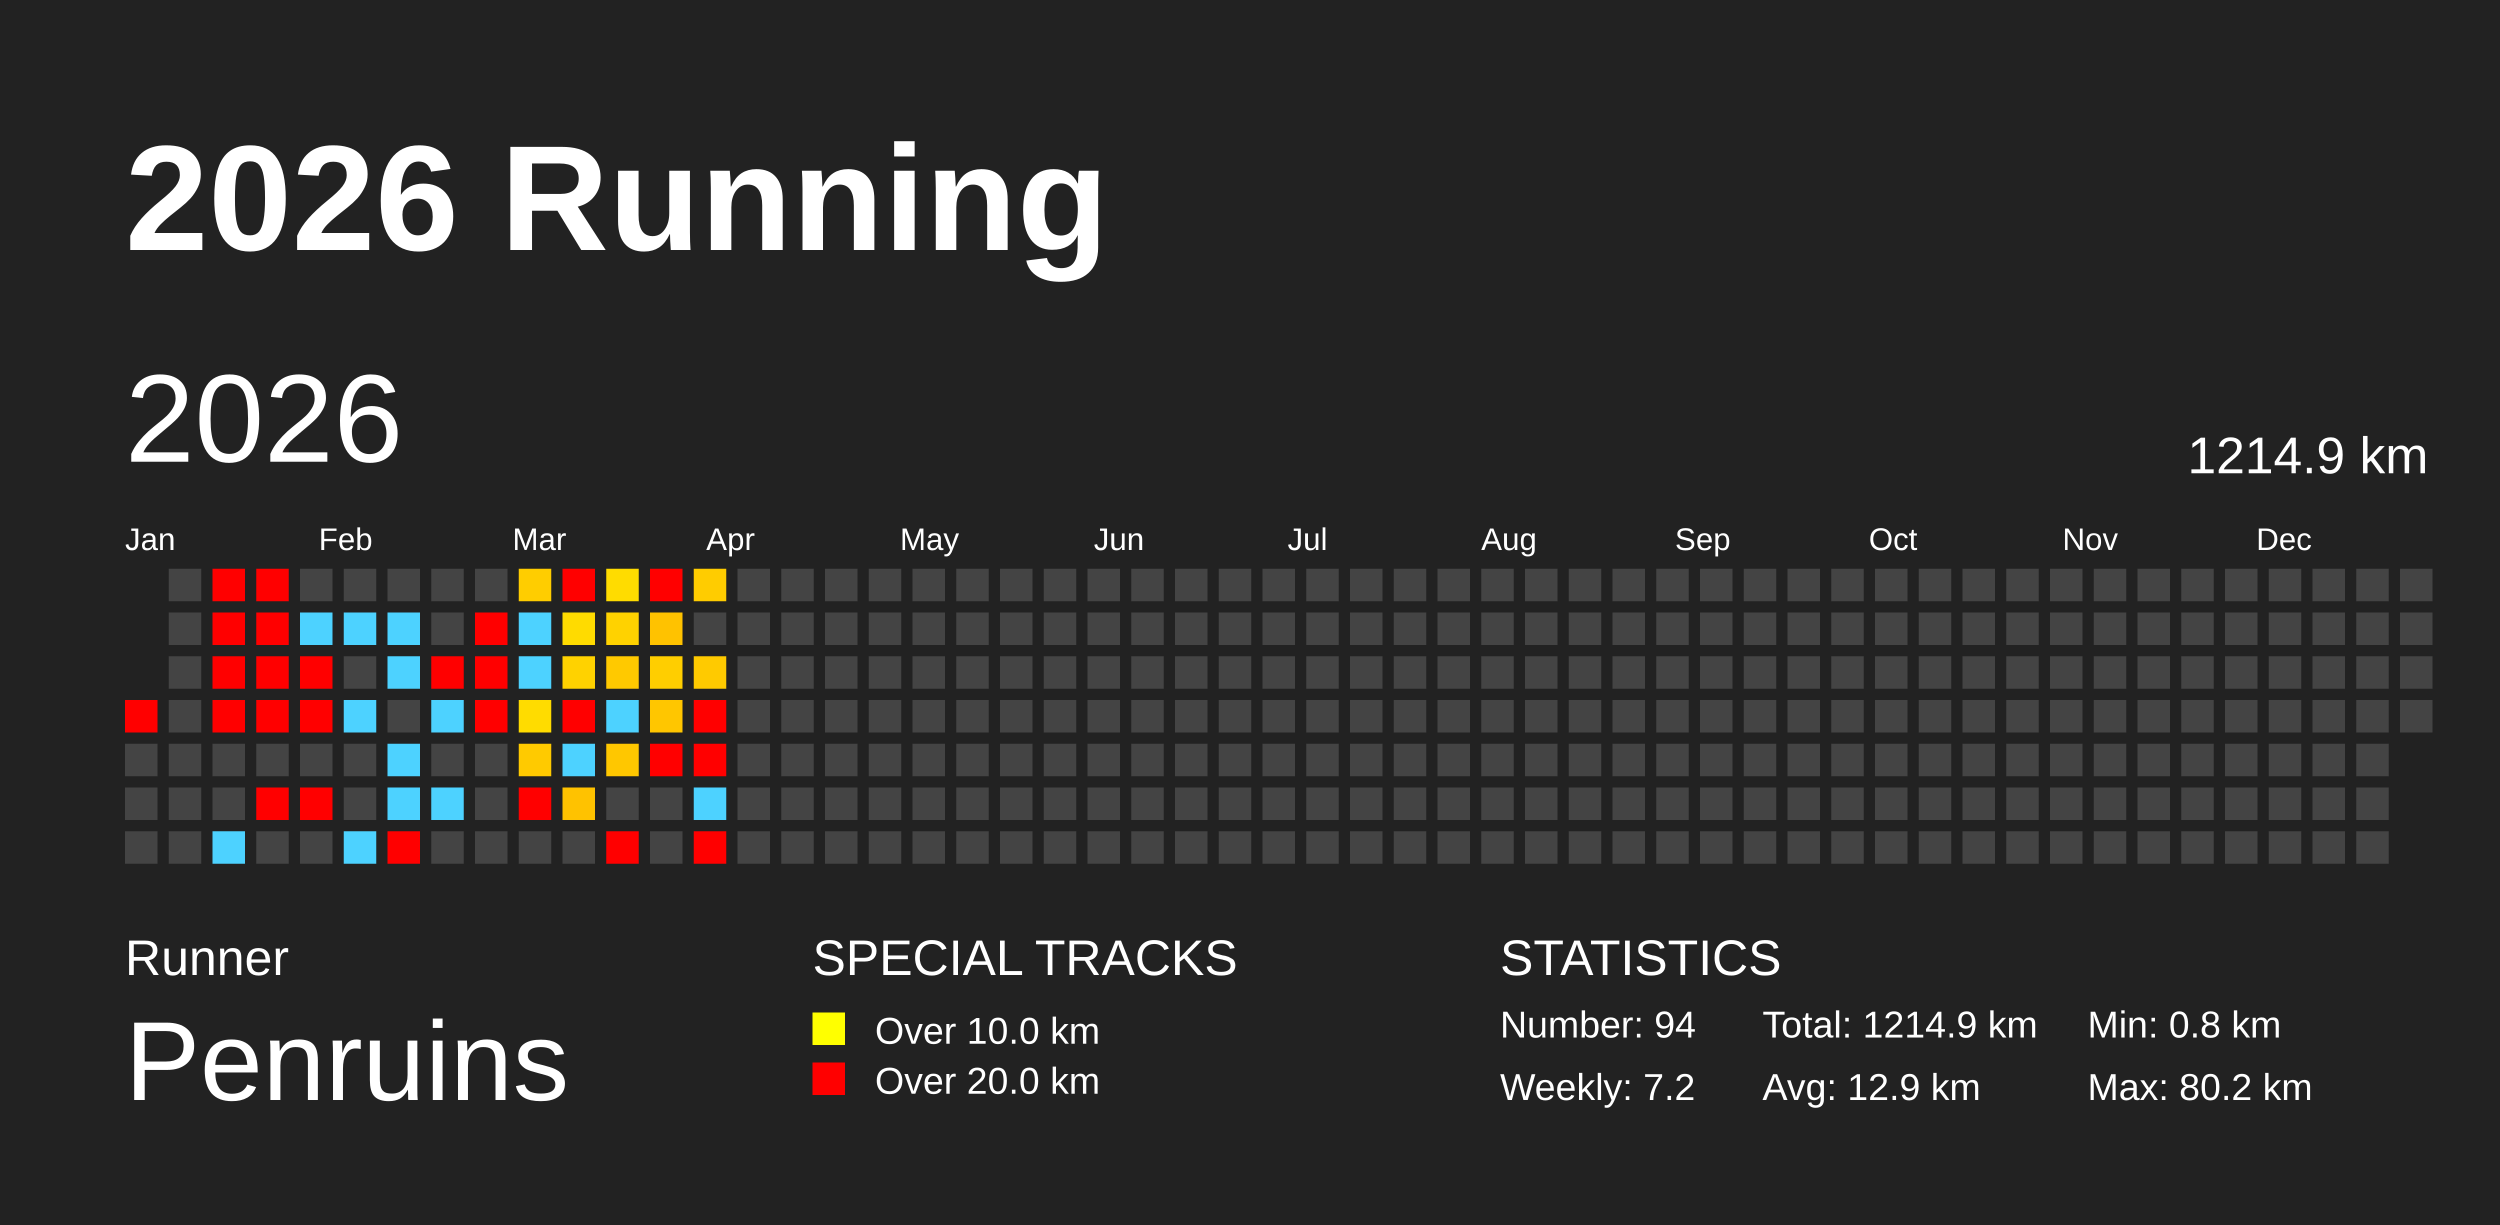
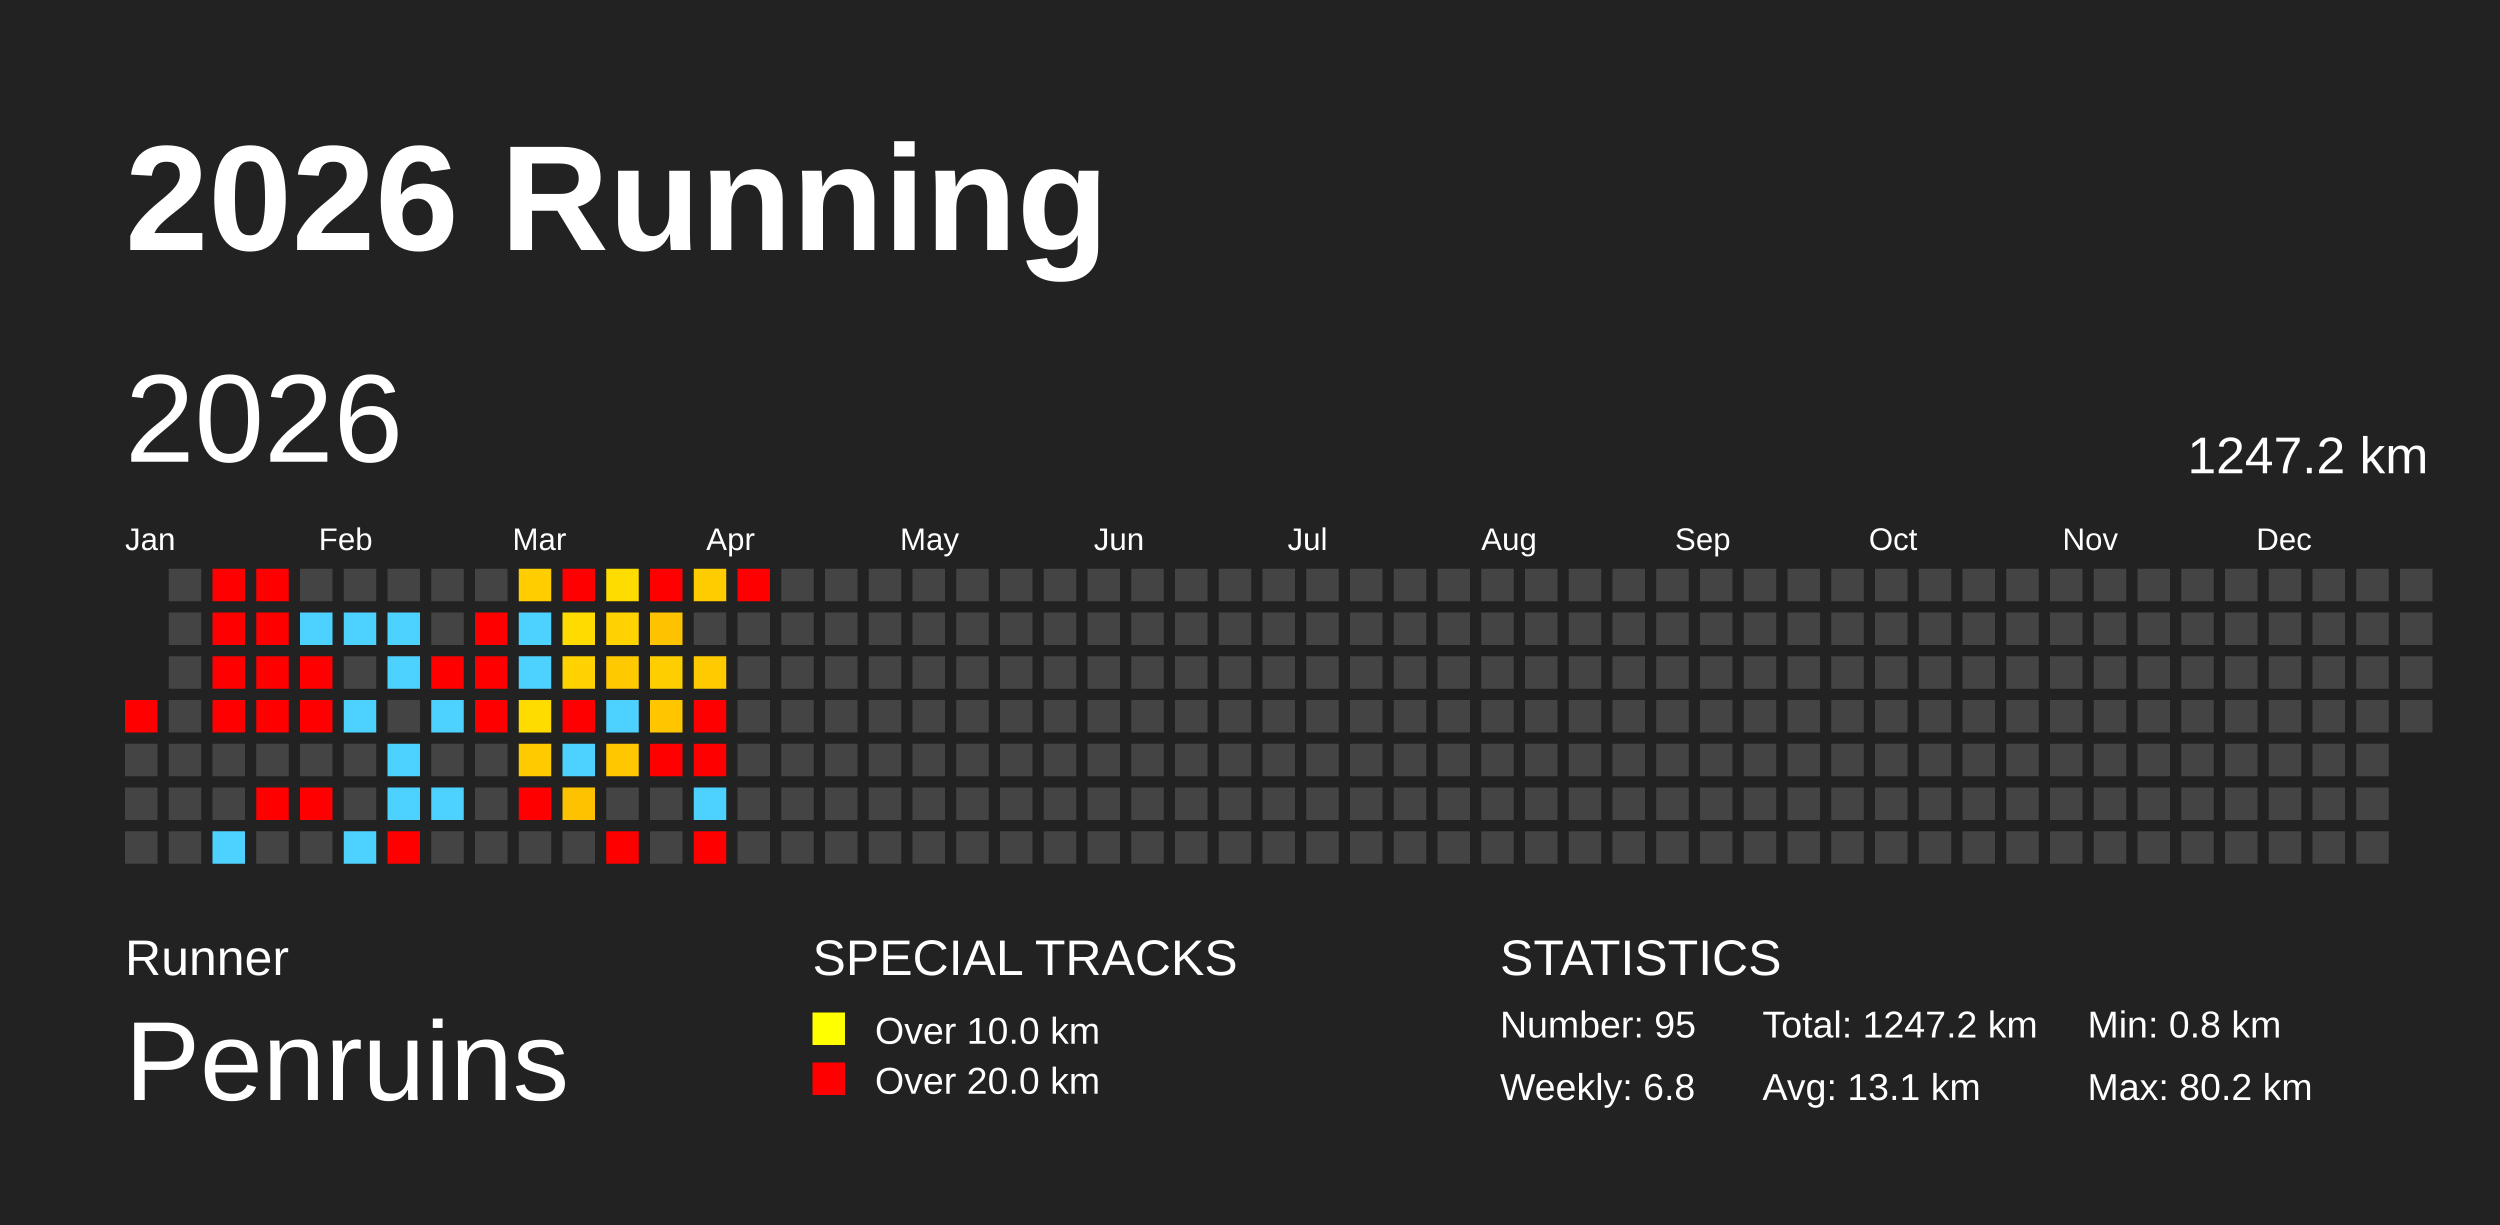
<svg xmlns="http://www.w3.org/2000/svg" baseProfile="full" height="98mm" version="1.1" viewBox="0,0,200,98" width="200mm">
  <defs />
  <rect fill="#222222" height="98" width="200" x="0" y="0" />
  <text fill="#FFFFFF" style="font-size:12px; font-family:Arial; font-weight:bold;" x="10" y="20">2026 Running</text>
  <text fill="#FFFFFF" style="font-size:4px; font-family:Arial" x="10" y="78">Runner</text>
  <text fill="#FFFFFF" style="font-size:9px; font-family:Arial" x="10" y="88">Penruins</text>
  <text fill="#FFFFFF" style="font-size:4px; font-family:Arial" x="65" y="78">SPECIAL TRACKS</text>
  <rect fill="yellow" height="2.6" width="2.6" x="65" y="81" />
  <text fill="#FFFFFF" style="font-size:3px; font-family:Arial" x="70" y="83.5">Over 10.0 km</text>
  <rect fill="red" height="2.6" width="2.6" x="65" y="85" />
  <text fill="#FFFFFF" style="font-size:3px; font-family:Arial" x="70" y="87.5">Over 20.0 km</text>
  <text fill="#FFFFFF" style="font-size:4px; font-family:Arial" x="120" y="78">STATISTICS</text>
-   <text fill="#FFFFFF" style="font-size:3px; font-family:Arial" x="120" y="83">Number: 94</text>
-   <text fill="#FFFFFF" style="font-size:3px; font-family:Arial" x="120" y="88">Weekly: 7.2</text>
-   <text fill="#FFFFFF" style="font-size:3px; font-family:Arial" x="141" y="83">Total: 1214.9 km</text>
-   <text fill="#FFFFFF" style="font-size:3px; font-family:Arial" x="141" y="88">Avg: 12.9 km</text>
+   <text fill="#FFFFFF" style="font-size:3px; font-family:Arial" x="120" y="83">Number: 95</text>
+   <text fill="#FFFFFF" style="font-size:3px; font-family:Arial" x="120" y="88">Weekly: 6.8</text>
+   <text fill="#FFFFFF" style="font-size:3px; font-family:Arial" x="141" y="83">Total: 1247.2 km</text>
+   <text fill="#FFFFFF" style="font-size:3px; font-family:Arial" x="141" y="88">Avg: 13.1 km</text>
  <text fill="#FFFFFF" style="font-size:3px; font-family:Arial" x="167" y="83">Min: 0.8 km</text>
  <text fill="#FFFFFF" style="font-size:3px; font-family:Arial" x="167" y="88">Max: 80.2 km</text>
  <text dominant-baseline="hanging" fill="#FFFFFF" style="font-size:10.0px; font-family:Arial;" x="10" y="30">2026</text>
-   <text dominant-baseline="hanging" fill="#FFFFFF" style="font-size:4.125px; font-family:Arial;" x="175" y="35">1214.9 km</text>
+   <text dominant-baseline="hanging" fill="#FFFFFF" style="font-size:4.125px; font-family:Arial;" x="175" y="35">1247.2 km</text>
  <text fill="#FFFFFF" style="font-size:2.5px; font-family:Arial" x="10.0" y="44">Jan</text>
  <text fill="#FFFFFF" style="font-size:2.5px; font-family:Arial" x="25.5" y="44">Feb</text>
  <text fill="#FFFFFF" style="font-size:2.5px; font-family:Arial" x="41.0" y="44">Mar</text>
  <text fill="#FFFFFF" style="font-size:2.5px; font-family:Arial" x="56.5" y="44">Apr</text>
  <text fill="#FFFFFF" style="font-size:2.5px; font-family:Arial" x="72.0" y="44">May</text>
  <text fill="#FFFFFF" style="font-size:2.5px; font-family:Arial" x="87.5" y="44">Jun</text>
  <text fill="#FFFFFF" style="font-size:2.5px; font-family:Arial" x="103.0" y="44">Jul</text>
  <text fill="#FFFFFF" style="font-size:2.5px; font-family:Arial" x="118.5" y="44">Aug</text>
  <text fill="#FFFFFF" style="font-size:2.5px; font-family:Arial" x="134.0" y="44">Sep</text>
  <text fill="#FFFFFF" style="font-size:2.5px; font-family:Arial" x="149.5" y="44">Oct</text>
  <text fill="#FFFFFF" style="font-size:2.5px; font-family:Arial" x="165.0" y="44">Nov</text>
  <text fill="#FFFFFF" style="font-size:2.5px; font-family:Arial" x="180.5" y="44">Dec</text>
  <rect fill="red" height="2.6" width="2.6" x="10.0" y="56.0" />
  <rect fill="#444444" height="2.6" width="2.6" x="10.0" y="59.5" />
  <rect fill="#444444" height="2.6" width="2.6" x="10.0" y="63.0" />
  <rect fill="#444444" height="2.6" width="2.6" x="10.0" y="66.5" />
  <rect fill="#444444" height="2.6" width="2.6" x="13.5" y="45.5" />
  <rect fill="#444444" height="2.6" width="2.6" x="13.5" y="49.0" />
  <rect fill="#444444" height="2.6" width="2.6" x="13.5" y="52.5" />
  <rect fill="#444444" height="2.6" width="2.6" x="13.5" y="56.0" />
  <rect fill="#444444" height="2.6" width="2.6" x="13.5" y="59.5" />
  <rect fill="#444444" height="2.6" width="2.6" x="13.5" y="63.0" />
  <rect fill="#444444" height="2.6" width="2.6" x="13.5" y="66.5" />
  <rect fill="red" height="2.6" width="2.6" x="17.0" y="45.5" />
  <rect fill="red" height="2.6" width="2.6" x="17.0" y="49.0" />
  <rect fill="red" height="2.6" width="2.6" x="17.0" y="52.5" />
  <rect fill="red" height="2.6" width="2.6" x="17.0" y="56.0" />
  <rect fill="#444444" height="2.6" width="2.6" x="17.0" y="59.5" />
  <rect fill="#444444" height="2.6" width="2.6" x="17.0" y="63.0" />
  <rect fill="#4dd2ff" height="2.6" width="2.6" x="17.0" y="66.5" />
  <rect fill="red" height="2.6" width="2.6" x="20.5" y="45.5" />
  <rect fill="red" height="2.6" width="2.6" x="20.5" y="49.0" />
  <rect fill="red" height="2.6" width="2.6" x="20.5" y="52.5" />
  <rect fill="red" height="2.6" width="2.6" x="20.5" y="56.0" />
  <rect fill="#444444" height="2.6" width="2.6" x="20.5" y="59.5" />
  <rect fill="red" height="2.6" width="2.6" x="20.5" y="63.0" />
  <rect fill="#444444" height="2.6" width="2.6" x="20.5" y="66.5" />
  <rect fill="#444444" height="2.6" width="2.6" x="24.0" y="45.5" />
  <rect fill="#4dd2ff" height="2.6" width="2.6" x="24.0" y="49.0" />
  <rect fill="red" height="2.6" width="2.6" x="24.0" y="52.5" />
  <rect fill="red" height="2.6" width="2.6" x="24.0" y="56.0" />
  <rect fill="#444444" height="2.6" width="2.6" x="24.0" y="59.5" />
  <rect fill="red" height="2.6" width="2.6" x="24.0" y="63.0" />
  <rect fill="#444444" height="2.6" width="2.6" x="24.0" y="66.5" />
  <rect fill="#444444" height="2.6" width="2.6" x="27.5" y="45.5" />
  <rect fill="#4dd2ff" height="2.6" width="2.6" x="27.5" y="49.0" />
  <rect fill="#444444" height="2.6" width="2.6" x="27.5" y="52.5" />
  <rect fill="#4dd2ff" height="2.6" width="2.6" x="27.5" y="56.0" />
  <rect fill="#444444" height="2.6" width="2.6" x="27.5" y="59.5" />
  <rect fill="#444444" height="2.6" width="2.6" x="27.5" y="63.0" />
  <rect fill="#4dd2ff" height="2.6" width="2.6" x="27.5" y="66.5" />
  <rect fill="#444444" height="2.6" width="2.6" x="31.0" y="45.5" />
  <rect fill="#4dd2ff" height="2.6" width="2.6" x="31.0" y="49.0" />
  <rect fill="#4dd2ff" height="2.6" width="2.6" x="31.0" y="52.5" />
  <rect fill="#444444" height="2.6" width="2.6" x="31.0" y="56.0" />
  <rect fill="#4dd2ff" height="2.6" width="2.6" x="31.0" y="59.5" />
  <rect fill="#4dd2ff" height="2.6" width="2.6" x="31.0" y="63.0" />
  <rect fill="red" height="2.6" width="2.6" x="31.0" y="66.5" />
  <rect fill="#444444" height="2.6" width="2.6" x="34.5" y="45.5" />
  <rect fill="#444444" height="2.6" width="2.6" x="34.5" y="49.0" />
  <rect fill="red" height="2.6" width="2.6" x="34.5" y="52.5" />
  <rect fill="#4dd2ff" height="2.6" width="2.6" x="34.5" y="56.0" />
  <rect fill="#444444" height="2.6" width="2.6" x="34.5" y="59.5" />
  <rect fill="#4dd2ff" height="2.6" width="2.6" x="34.5" y="63.0" />
  <rect fill="#444444" height="2.6" width="2.6" x="34.5" y="66.5" />
  <rect fill="#444444" height="2.6" width="2.6" x="38.0" y="45.5" />
  <rect fill="red" height="2.6" width="2.6" x="38.0" y="49.0" />
  <rect fill="red" height="2.6" width="2.6" x="38.0" y="52.5" />
  <rect fill="red" height="2.6" width="2.6" x="38.0" y="56.0" />
  <rect fill="#444444" height="2.6" width="2.6" x="38.0" y="59.5" />
  <rect fill="#444444" height="2.6" width="2.6" x="38.0" y="63.0" />
  <rect fill="#444444" height="2.6" width="2.6" x="38.0" y="66.5" />
  <rect fill="#ffcd00" height="2.6" width="2.6" x="41.5" y="45.5" />
  <rect fill="#4dd2ff" height="2.6" width="2.6" x="41.5" y="49.0" />
  <rect fill="#4dd2ff" height="2.6" width="2.6" x="41.5" y="52.5" />
  <rect fill="#ffdc00" height="2.6" width="2.6" x="41.5" y="56.0" />
  <rect fill="#ffca00" height="2.6" width="2.6" x="41.5" y="59.5" />
  <rect fill="red" height="2.6" width="2.6" x="41.5" y="63.0" />
  <rect fill="#444444" height="2.6" width="2.6" x="41.5" y="66.5" />
  <rect fill="red" height="2.6" width="2.6" x="45.0" y="45.5" />
  <rect fill="#ffdb00" height="2.6" width="2.6" x="45.0" y="49.0" />
  <rect fill="#ffd200" height="2.6" width="2.6" x="45.0" y="52.5" />
  <rect fill="red" height="2.6" width="2.6" x="45.0" y="56.0" />
  <rect fill="#4dd2ff" height="2.6" width="2.6" x="45.0" y="59.5" />
  <rect fill="#ffc200" height="2.6" width="2.6" x="45.0" y="63.0" />
  <rect fill="#444444" height="2.6" width="2.6" x="45.0" y="66.5" />
  <rect fill="#ffdc00" height="2.6" width="2.6" x="48.5" y="45.5" />
  <rect fill="#ffd200" height="2.6" width="2.6" x="48.5" y="49.0" />
  <rect fill="#ffc900" height="2.6" width="2.6" x="48.5" y="52.5" />
  <rect fill="#4dd2ff" height="2.6" width="2.6" x="48.5" y="56.0" />
  <rect fill="#ffc700" height="2.6" width="2.6" x="48.5" y="59.5" />
  <rect fill="#444444" height="2.6" width="2.6" x="48.5" y="63.0" />
  <rect fill="red" height="2.6" width="2.6" x="48.5" y="66.5" />
  <rect fill="red" height="2.6" width="2.6" x="52.0" y="45.5" />
  <rect fill="#ffc200" height="2.6" width="2.6" x="52.0" y="49.0" />
  <rect fill="#ffce00" height="2.6" width="2.6" x="52.0" y="52.5" />
  <rect fill="#ffc600" height="2.6" width="2.6" x="52.0" y="56.0" />
  <rect fill="red" height="2.6" width="2.6" x="52.0" y="59.5" />
  <rect fill="#444444" height="2.6" width="2.6" x="52.0" y="63.0" />
  <rect fill="#444444" height="2.6" width="2.6" x="52.0" y="66.5" />
  <rect fill="#ffcc00" height="2.6" width="2.6" x="55.5" y="45.5" />
  <rect fill="#444444" height="2.6" width="2.6" x="55.5" y="49.0" />
  <rect fill="#ffca00" height="2.6" width="2.6" x="55.5" y="52.5" />
  <rect fill="red" height="2.6" width="2.6" x="55.5" y="56.0" />
  <rect fill="red" height="2.6" width="2.6" x="55.5" y="59.5" />
  <rect fill="#4dd2ff" height="2.6" width="2.6" x="55.5" y="63.0" />
  <rect fill="red" height="2.6" width="2.6" x="55.5" y="66.5" />
-   <rect fill="#444444" height="2.6" width="2.6" x="59.0" y="45.5" />
+   <rect fill="red" height="2.6" width="2.6" x="59.0" y="45.5" />
  <rect fill="#444444" height="2.6" width="2.6" x="59.0" y="49.0" />
  <rect fill="#444444" height="2.6" width="2.6" x="59.0" y="52.5" />
  <rect fill="#444444" height="2.6" width="2.6" x="59.0" y="56.0" />
  <rect fill="#444444" height="2.6" width="2.6" x="59.0" y="59.5" />
  <rect fill="#444444" height="2.6" width="2.6" x="59.0" y="63.0" />
  <rect fill="#444444" height="2.6" width="2.6" x="59.0" y="66.5" />
  <rect fill="#444444" height="2.6" width="2.6" x="62.5" y="45.5" />
  <rect fill="#444444" height="2.6" width="2.6" x="62.5" y="49.0" />
  <rect fill="#444444" height="2.6" width="2.6" x="62.5" y="52.5" />
  <rect fill="#444444" height="2.6" width="2.6" x="62.5" y="56.0" />
  <rect fill="#444444" height="2.6" width="2.6" x="62.5" y="59.5" />
  <rect fill="#444444" height="2.6" width="2.6" x="62.5" y="63.0" />
  <rect fill="#444444" height="2.6" width="2.6" x="62.5" y="66.5" />
  <rect fill="#444444" height="2.6" width="2.6" x="66.0" y="45.5" />
  <rect fill="#444444" height="2.6" width="2.6" x="66.0" y="49.0" />
  <rect fill="#444444" height="2.6" width="2.6" x="66.0" y="52.5" />
  <rect fill="#444444" height="2.6" width="2.6" x="66.0" y="56.0" />
  <rect fill="#444444" height="2.6" width="2.6" x="66.0" y="59.5" />
  <rect fill="#444444" height="2.6" width="2.6" x="66.0" y="63.0" />
  <rect fill="#444444" height="2.6" width="2.6" x="66.0" y="66.5" />
  <rect fill="#444444" height="2.6" width="2.6" x="69.5" y="45.5" />
  <rect fill="#444444" height="2.6" width="2.6" x="69.5" y="49.0" />
  <rect fill="#444444" height="2.6" width="2.6" x="69.5" y="52.5" />
  <rect fill="#444444" height="2.6" width="2.6" x="69.5" y="56.0" />
  <rect fill="#444444" height="2.6" width="2.6" x="69.5" y="59.5" />
  <rect fill="#444444" height="2.6" width="2.6" x="69.5" y="63.0" />
  <rect fill="#444444" height="2.6" width="2.6" x="69.5" y="66.5" />
  <rect fill="#444444" height="2.6" width="2.6" x="73.0" y="45.5" />
  <rect fill="#444444" height="2.6" width="2.6" x="73.0" y="49.0" />
  <rect fill="#444444" height="2.6" width="2.6" x="73.0" y="52.5" />
  <rect fill="#444444" height="2.6" width="2.6" x="73.0" y="56.0" />
  <rect fill="#444444" height="2.6" width="2.6" x="73.0" y="59.5" />
  <rect fill="#444444" height="2.6" width="2.6" x="73.0" y="63.0" />
  <rect fill="#444444" height="2.6" width="2.6" x="73.0" y="66.5" />
  <rect fill="#444444" height="2.6" width="2.6" x="76.5" y="45.5" />
  <rect fill="#444444" height="2.6" width="2.6" x="76.5" y="49.0" />
  <rect fill="#444444" height="2.6" width="2.6" x="76.5" y="52.5" />
  <rect fill="#444444" height="2.6" width="2.6" x="76.5" y="56.0" />
  <rect fill="#444444" height="2.6" width="2.6" x="76.5" y="59.5" />
  <rect fill="#444444" height="2.6" width="2.6" x="76.5" y="63.0" />
  <rect fill="#444444" height="2.6" width="2.6" x="76.5" y="66.5" />
  <rect fill="#444444" height="2.6" width="2.6" x="80.0" y="45.5" />
  <rect fill="#444444" height="2.6" width="2.6" x="80.0" y="49.0" />
  <rect fill="#444444" height="2.6" width="2.6" x="80.0" y="52.5" />
  <rect fill="#444444" height="2.6" width="2.6" x="80.0" y="56.0" />
  <rect fill="#444444" height="2.6" width="2.6" x="80.0" y="59.5" />
  <rect fill="#444444" height="2.6" width="2.6" x="80.0" y="63.0" />
  <rect fill="#444444" height="2.6" width="2.6" x="80.0" y="66.5" />
  <rect fill="#444444" height="2.6" width="2.6" x="83.5" y="45.5" />
  <rect fill="#444444" height="2.6" width="2.6" x="83.5" y="49.0" />
  <rect fill="#444444" height="2.6" width="2.6" x="83.5" y="52.5" />
  <rect fill="#444444" height="2.6" width="2.6" x="83.5" y="56.0" />
  <rect fill="#444444" height="2.6" width="2.6" x="83.5" y="59.5" />
  <rect fill="#444444" height="2.6" width="2.6" x="83.5" y="63.0" />
  <rect fill="#444444" height="2.6" width="2.6" x="83.5" y="66.5" />
  <rect fill="#444444" height="2.6" width="2.6" x="87.0" y="45.5" />
  <rect fill="#444444" height="2.6" width="2.6" x="87.0" y="49.0" />
  <rect fill="#444444" height="2.6" width="2.6" x="87.0" y="52.5" />
  <rect fill="#444444" height="2.6" width="2.6" x="87.0" y="56.0" />
  <rect fill="#444444" height="2.6" width="2.6" x="87.0" y="59.5" />
  <rect fill="#444444" height="2.6" width="2.6" x="87.0" y="63.0" />
  <rect fill="#444444" height="2.6" width="2.6" x="87.0" y="66.5" />
  <rect fill="#444444" height="2.6" width="2.6" x="90.5" y="45.5" />
  <rect fill="#444444" height="2.6" width="2.6" x="90.5" y="49.0" />
  <rect fill="#444444" height="2.6" width="2.6" x="90.5" y="52.5" />
  <rect fill="#444444" height="2.6" width="2.6" x="90.5" y="56.0" />
  <rect fill="#444444" height="2.6" width="2.6" x="90.5" y="59.5" />
  <rect fill="#444444" height="2.6" width="2.6" x="90.5" y="63.0" />
  <rect fill="#444444" height="2.6" width="2.6" x="90.5" y="66.5" />
  <rect fill="#444444" height="2.6" width="2.6" x="94.0" y="45.5" />
  <rect fill="#444444" height="2.6" width="2.6" x="94.0" y="49.0" />
  <rect fill="#444444" height="2.6" width="2.6" x="94.0" y="52.5" />
  <rect fill="#444444" height="2.6" width="2.6" x="94.0" y="56.0" />
  <rect fill="#444444" height="2.6" width="2.6" x="94.0" y="59.5" />
  <rect fill="#444444" height="2.6" width="2.6" x="94.0" y="63.0" />
  <rect fill="#444444" height="2.6" width="2.6" x="94.0" y="66.5" />
  <rect fill="#444444" height="2.6" width="2.6" x="97.5" y="45.5" />
  <rect fill="#444444" height="2.6" width="2.6" x="97.5" y="49.0" />
  <rect fill="#444444" height="2.6" width="2.6" x="97.5" y="52.5" />
  <rect fill="#444444" height="2.6" width="2.6" x="97.5" y="56.0" />
  <rect fill="#444444" height="2.6" width="2.6" x="97.5" y="59.5" />
  <rect fill="#444444" height="2.6" width="2.6" x="97.5" y="63.0" />
  <rect fill="#444444" height="2.6" width="2.6" x="97.5" y="66.5" />
  <rect fill="#444444" height="2.6" width="2.6" x="101.0" y="45.5" />
  <rect fill="#444444" height="2.6" width="2.6" x="101.0" y="49.0" />
  <rect fill="#444444" height="2.6" width="2.6" x="101.0" y="52.5" />
  <rect fill="#444444" height="2.6" width="2.6" x="101.0" y="56.0" />
  <rect fill="#444444" height="2.6" width="2.6" x="101.0" y="59.5" />
  <rect fill="#444444" height="2.6" width="2.6" x="101.0" y="63.0" />
  <rect fill="#444444" height="2.6" width="2.6" x="101.0" y="66.5" />
  <rect fill="#444444" height="2.6" width="2.6" x="104.5" y="45.5" />
  <rect fill="#444444" height="2.6" width="2.6" x="104.5" y="49.0" />
  <rect fill="#444444" height="2.6" width="2.6" x="104.5" y="52.5" />
  <rect fill="#444444" height="2.6" width="2.6" x="104.5" y="56.0" />
  <rect fill="#444444" height="2.6" width="2.6" x="104.5" y="59.5" />
  <rect fill="#444444" height="2.6" width="2.6" x="104.5" y="63.0" />
  <rect fill="#444444" height="2.6" width="2.6" x="104.5" y="66.5" />
  <rect fill="#444444" height="2.6" width="2.6" x="108.0" y="45.5" />
  <rect fill="#444444" height="2.6" width="2.6" x="108.0" y="49.0" />
  <rect fill="#444444" height="2.6" width="2.6" x="108.0" y="52.5" />
  <rect fill="#444444" height="2.6" width="2.6" x="108.0" y="56.0" />
  <rect fill="#444444" height="2.6" width="2.6" x="108.0" y="59.5" />
  <rect fill="#444444" height="2.6" width="2.6" x="108.0" y="63.0" />
  <rect fill="#444444" height="2.6" width="2.6" x="108.0" y="66.5" />
  <rect fill="#444444" height="2.6" width="2.6" x="111.5" y="45.5" />
  <rect fill="#444444" height="2.6" width="2.6" x="111.5" y="49.0" />
  <rect fill="#444444" height="2.6" width="2.6" x="111.5" y="52.5" />
  <rect fill="#444444" height="2.6" width="2.6" x="111.5" y="56.0" />
  <rect fill="#444444" height="2.6" width="2.6" x="111.5" y="59.5" />
  <rect fill="#444444" height="2.6" width="2.6" x="111.5" y="63.0" />
  <rect fill="#444444" height="2.6" width="2.6" x="111.5" y="66.5" />
  <rect fill="#444444" height="2.6" width="2.6" x="115.0" y="45.5" />
  <rect fill="#444444" height="2.6" width="2.6" x="115.0" y="49.0" />
  <rect fill="#444444" height="2.6" width="2.6" x="115.0" y="52.5" />
  <rect fill="#444444" height="2.6" width="2.6" x="115.0" y="56.0" />
  <rect fill="#444444" height="2.6" width="2.6" x="115.0" y="59.5" />
  <rect fill="#444444" height="2.6" width="2.6" x="115.0" y="63.0" />
  <rect fill="#444444" height="2.6" width="2.6" x="115.0" y="66.5" />
  <rect fill="#444444" height="2.6" width="2.6" x="118.5" y="45.5" />
  <rect fill="#444444" height="2.6" width="2.6" x="118.5" y="49.0" />
  <rect fill="#444444" height="2.6" width="2.6" x="118.5" y="52.5" />
  <rect fill="#444444" height="2.6" width="2.6" x="118.5" y="56.0" />
  <rect fill="#444444" height="2.6" width="2.6" x="118.5" y="59.5" />
  <rect fill="#444444" height="2.6" width="2.6" x="118.5" y="63.0" />
  <rect fill="#444444" height="2.6" width="2.6" x="118.5" y="66.5" />
  <rect fill="#444444" height="2.6" width="2.6" x="122.0" y="45.5" />
  <rect fill="#444444" height="2.6" width="2.6" x="122.0" y="49.0" />
  <rect fill="#444444" height="2.6" width="2.6" x="122.0" y="52.5" />
  <rect fill="#444444" height="2.6" width="2.6" x="122.0" y="56.0" />
  <rect fill="#444444" height="2.6" width="2.6" x="122.0" y="59.5" />
  <rect fill="#444444" height="2.6" width="2.6" x="122.0" y="63.0" />
  <rect fill="#444444" height="2.6" width="2.6" x="122.0" y="66.5" />
  <rect fill="#444444" height="2.6" width="2.6" x="125.5" y="45.5" />
  <rect fill="#444444" height="2.6" width="2.6" x="125.5" y="49.0" />
  <rect fill="#444444" height="2.6" width="2.6" x="125.5" y="52.5" />
  <rect fill="#444444" height="2.6" width="2.6" x="125.5" y="56.0" />
  <rect fill="#444444" height="2.6" width="2.6" x="125.5" y="59.5" />
  <rect fill="#444444" height="2.6" width="2.6" x="125.5" y="63.0" />
  <rect fill="#444444" height="2.6" width="2.6" x="125.5" y="66.5" />
  <rect fill="#444444" height="2.6" width="2.6" x="129.0" y="45.5" />
  <rect fill="#444444" height="2.6" width="2.6" x="129.0" y="49.0" />
  <rect fill="#444444" height="2.6" width="2.6" x="129.0" y="52.5" />
  <rect fill="#444444" height="2.6" width="2.6" x="129.0" y="56.0" />
  <rect fill="#444444" height="2.6" width="2.6" x="129.0" y="59.5" />
  <rect fill="#444444" height="2.6" width="2.6" x="129.0" y="63.0" />
  <rect fill="#444444" height="2.6" width="2.6" x="129.0" y="66.5" />
  <rect fill="#444444" height="2.6" width="2.6" x="132.5" y="45.5" />
  <rect fill="#444444" height="2.6" width="2.6" x="132.5" y="49.0" />
  <rect fill="#444444" height="2.6" width="2.6" x="132.5" y="52.5" />
  <rect fill="#444444" height="2.6" width="2.6" x="132.5" y="56.0" />
  <rect fill="#444444" height="2.6" width="2.6" x="132.5" y="59.5" />
  <rect fill="#444444" height="2.6" width="2.6" x="132.5" y="63.0" />
  <rect fill="#444444" height="2.6" width="2.6" x="132.5" y="66.5" />
  <rect fill="#444444" height="2.6" width="2.6" x="136.0" y="45.5" />
  <rect fill="#444444" height="2.6" width="2.6" x="136.0" y="49.0" />
  <rect fill="#444444" height="2.6" width="2.6" x="136.0" y="52.5" />
  <rect fill="#444444" height="2.6" width="2.6" x="136.0" y="56.0" />
  <rect fill="#444444" height="2.6" width="2.6" x="136.0" y="59.5" />
  <rect fill="#444444" height="2.6" width="2.6" x="136.0" y="63.0" />
  <rect fill="#444444" height="2.6" width="2.6" x="136.0" y="66.5" />
  <rect fill="#444444" height="2.6" width="2.6" x="139.5" y="45.5" />
  <rect fill="#444444" height="2.6" width="2.6" x="139.5" y="49.0" />
  <rect fill="#444444" height="2.6" width="2.6" x="139.5" y="52.5" />
  <rect fill="#444444" height="2.6" width="2.6" x="139.5" y="56.0" />
  <rect fill="#444444" height="2.6" width="2.6" x="139.5" y="59.5" />
  <rect fill="#444444" height="2.6" width="2.6" x="139.5" y="63.0" />
  <rect fill="#444444" height="2.6" width="2.6" x="139.5" y="66.5" />
  <rect fill="#444444" height="2.6" width="2.6" x="143.0" y="45.5" />
  <rect fill="#444444" height="2.6" width="2.6" x="143.0" y="49.0" />
  <rect fill="#444444" height="2.6" width="2.6" x="143.0" y="52.5" />
  <rect fill="#444444" height="2.6" width="2.6" x="143.0" y="56.0" />
  <rect fill="#444444" height="2.6" width="2.6" x="143.0" y="59.5" />
  <rect fill="#444444" height="2.6" width="2.6" x="143.0" y="63.0" />
  <rect fill="#444444" height="2.6" width="2.6" x="143.0" y="66.5" />
  <rect fill="#444444" height="2.6" width="2.6" x="146.5" y="45.5" />
  <rect fill="#444444" height="2.6" width="2.6" x="146.5" y="49.0" />
  <rect fill="#444444" height="2.6" width="2.6" x="146.5" y="52.5" />
  <rect fill="#444444" height="2.6" width="2.6" x="146.5" y="56.0" />
  <rect fill="#444444" height="2.6" width="2.6" x="146.5" y="59.5" />
  <rect fill="#444444" height="2.6" width="2.6" x="146.5" y="63.0" />
  <rect fill="#444444" height="2.6" width="2.6" x="146.5" y="66.5" />
  <rect fill="#444444" height="2.6" width="2.6" x="150.0" y="45.5" />
  <rect fill="#444444" height="2.6" width="2.6" x="150.0" y="49.0" />
  <rect fill="#444444" height="2.6" width="2.6" x="150.0" y="52.5" />
  <rect fill="#444444" height="2.6" width="2.6" x="150.0" y="56.0" />
  <rect fill="#444444" height="2.6" width="2.6" x="150.0" y="59.5" />
  <rect fill="#444444" height="2.6" width="2.6" x="150.0" y="63.0" />
  <rect fill="#444444" height="2.6" width="2.6" x="150.0" y="66.5" />
  <rect fill="#444444" height="2.6" width="2.6" x="153.5" y="45.5" />
  <rect fill="#444444" height="2.6" width="2.6" x="153.5" y="49.0" />
  <rect fill="#444444" height="2.6" width="2.6" x="153.5" y="52.5" />
  <rect fill="#444444" height="2.6" width="2.6" x="153.5" y="56.0" />
  <rect fill="#444444" height="2.6" width="2.6" x="153.5" y="59.5" />
  <rect fill="#444444" height="2.6" width="2.6" x="153.5" y="63.0" />
  <rect fill="#444444" height="2.6" width="2.6" x="153.5" y="66.5" />
  <rect fill="#444444" height="2.6" width="2.6" x="157.0" y="45.5" />
  <rect fill="#444444" height="2.6" width="2.6" x="157.0" y="49.0" />
  <rect fill="#444444" height="2.6" width="2.6" x="157.0" y="52.5" />
  <rect fill="#444444" height="2.6" width="2.6" x="157.0" y="56.0" />
  <rect fill="#444444" height="2.6" width="2.6" x="157.0" y="59.5" />
  <rect fill="#444444" height="2.6" width="2.6" x="157.0" y="63.0" />
  <rect fill="#444444" height="2.6" width="2.6" x="157.0" y="66.5" />
  <rect fill="#444444" height="2.6" width="2.6" x="160.5" y="45.5" />
  <rect fill="#444444" height="2.6" width="2.6" x="160.5" y="49.0" />
  <rect fill="#444444" height="2.6" width="2.6" x="160.5" y="52.5" />
  <rect fill="#444444" height="2.6" width="2.6" x="160.5" y="56.0" />
  <rect fill="#444444" height="2.6" width="2.6" x="160.5" y="59.5" />
  <rect fill="#444444" height="2.6" width="2.6" x="160.5" y="63.0" />
  <rect fill="#444444" height="2.6" width="2.6" x="160.5" y="66.5" />
  <rect fill="#444444" height="2.6" width="2.6" x="164.0" y="45.5" />
  <rect fill="#444444" height="2.6" width="2.6" x="164.0" y="49.0" />
  <rect fill="#444444" height="2.6" width="2.6" x="164.0" y="52.5" />
  <rect fill="#444444" height="2.6" width="2.6" x="164.0" y="56.0" />
  <rect fill="#444444" height="2.6" width="2.6" x="164.0" y="59.5" />
  <rect fill="#444444" height="2.6" width="2.6" x="164.0" y="63.0" />
  <rect fill="#444444" height="2.6" width="2.6" x="164.0" y="66.5" />
  <rect fill="#444444" height="2.6" width="2.6" x="167.5" y="45.5" />
  <rect fill="#444444" height="2.6" width="2.6" x="167.5" y="49.0" />
  <rect fill="#444444" height="2.6" width="2.6" x="167.5" y="52.5" />
  <rect fill="#444444" height="2.6" width="2.6" x="167.5" y="56.0" />
  <rect fill="#444444" height="2.6" width="2.6" x="167.5" y="59.5" />
  <rect fill="#444444" height="2.6" width="2.6" x="167.5" y="63.0" />
  <rect fill="#444444" height="2.6" width="2.6" x="167.5" y="66.5" />
  <rect fill="#444444" height="2.6" width="2.6" x="171.0" y="45.5" />
  <rect fill="#444444" height="2.6" width="2.6" x="171.0" y="49.0" />
  <rect fill="#444444" height="2.6" width="2.6" x="171.0" y="52.5" />
  <rect fill="#444444" height="2.6" width="2.6" x="171.0" y="56.0" />
  <rect fill="#444444" height="2.6" width="2.6" x="171.0" y="59.5" />
  <rect fill="#444444" height="2.6" width="2.6" x="171.0" y="63.0" />
  <rect fill="#444444" height="2.6" width="2.6" x="171.0" y="66.5" />
  <rect fill="#444444" height="2.6" width="2.6" x="174.5" y="45.5" />
  <rect fill="#444444" height="2.6" width="2.6" x="174.5" y="49.0" />
  <rect fill="#444444" height="2.6" width="2.6" x="174.5" y="52.5" />
  <rect fill="#444444" height="2.6" width="2.6" x="174.5" y="56.0" />
  <rect fill="#444444" height="2.6" width="2.6" x="174.5" y="59.5" />
  <rect fill="#444444" height="2.6" width="2.6" x="174.5" y="63.0" />
  <rect fill="#444444" height="2.6" width="2.6" x="174.5" y="66.5" />
  <rect fill="#444444" height="2.6" width="2.6" x="178.0" y="45.5" />
  <rect fill="#444444" height="2.6" width="2.6" x="178.0" y="49.0" />
  <rect fill="#444444" height="2.6" width="2.6" x="178.0" y="52.5" />
  <rect fill="#444444" height="2.6" width="2.6" x="178.0" y="56.0" />
  <rect fill="#444444" height="2.6" width="2.6" x="178.0" y="59.5" />
  <rect fill="#444444" height="2.6" width="2.6" x="178.0" y="63.0" />
  <rect fill="#444444" height="2.6" width="2.6" x="178.0" y="66.5" />
  <rect fill="#444444" height="2.6" width="2.6" x="181.5" y="45.5" />
  <rect fill="#444444" height="2.6" width="2.6" x="181.5" y="49.0" />
  <rect fill="#444444" height="2.6" width="2.6" x="181.5" y="52.5" />
  <rect fill="#444444" height="2.6" width="2.6" x="181.5" y="56.0" />
  <rect fill="#444444" height="2.6" width="2.6" x="181.5" y="59.5" />
  <rect fill="#444444" height="2.6" width="2.6" x="181.5" y="63.0" />
  <rect fill="#444444" height="2.6" width="2.6" x="181.5" y="66.5" />
  <rect fill="#444444" height="2.6" width="2.6" x="185.0" y="45.5" />
  <rect fill="#444444" height="2.6" width="2.6" x="185.0" y="49.0" />
  <rect fill="#444444" height="2.6" width="2.6" x="185.0" y="52.5" />
  <rect fill="#444444" height="2.6" width="2.6" x="185.0" y="56.0" />
  <rect fill="#444444" height="2.6" width="2.6" x="185.0" y="59.5" />
  <rect fill="#444444" height="2.6" width="2.6" x="185.0" y="63.0" />
  <rect fill="#444444" height="2.6" width="2.6" x="185.0" y="66.5" />
  <rect fill="#444444" height="2.6" width="2.6" x="188.5" y="45.5" />
  <rect fill="#444444" height="2.6" width="2.6" x="188.5" y="49.0" />
  <rect fill="#444444" height="2.6" width="2.6" x="188.5" y="52.5" />
  <rect fill="#444444" height="2.6" width="2.6" x="188.5" y="56.0" />
  <rect fill="#444444" height="2.6" width="2.6" x="188.5" y="59.5" />
  <rect fill="#444444" height="2.6" width="2.6" x="188.5" y="63.0" />
  <rect fill="#444444" height="2.6" width="2.6" x="188.5" y="66.5" />
  <rect fill="#444444" height="2.6" width="2.6" x="192.0" y="45.5" />
  <rect fill="#444444" height="2.6" width="2.6" x="192.0" y="49.0" />
  <rect fill="#444444" height="2.6" width="2.6" x="192.0" y="52.5" />
  <rect fill="#444444" height="2.6" width="2.6" x="192.0" y="56.0" />
</svg>
